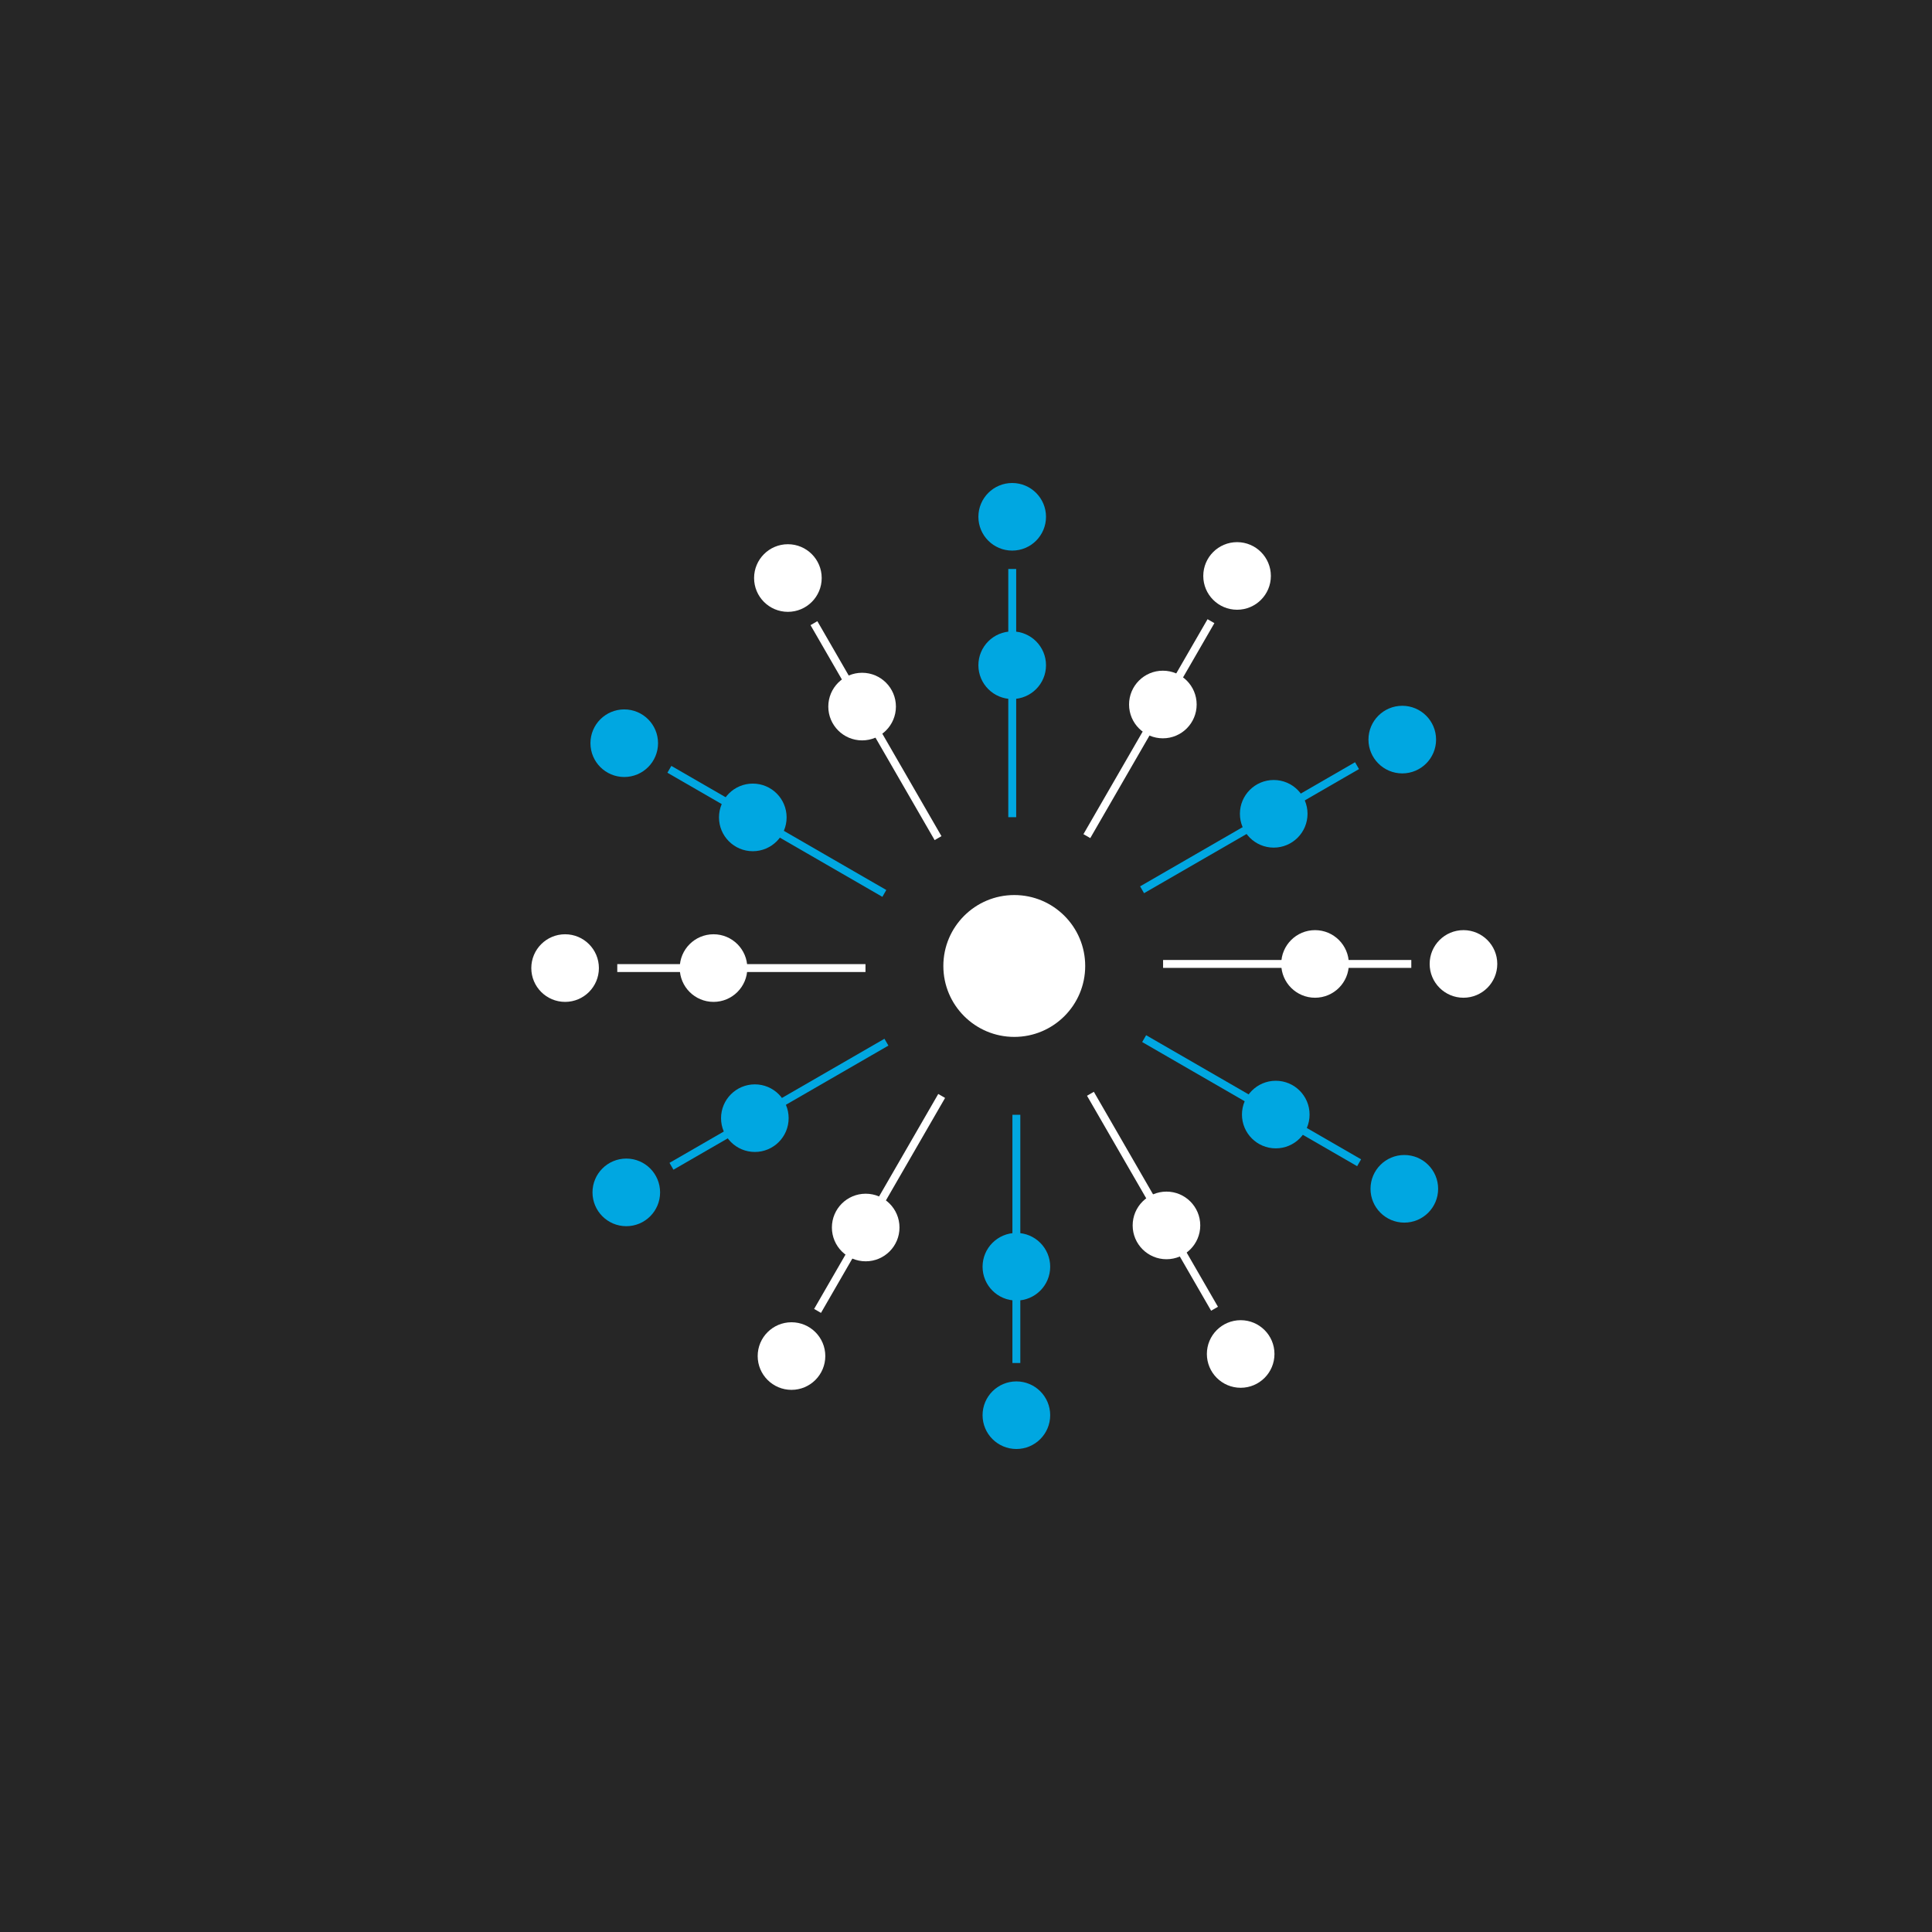
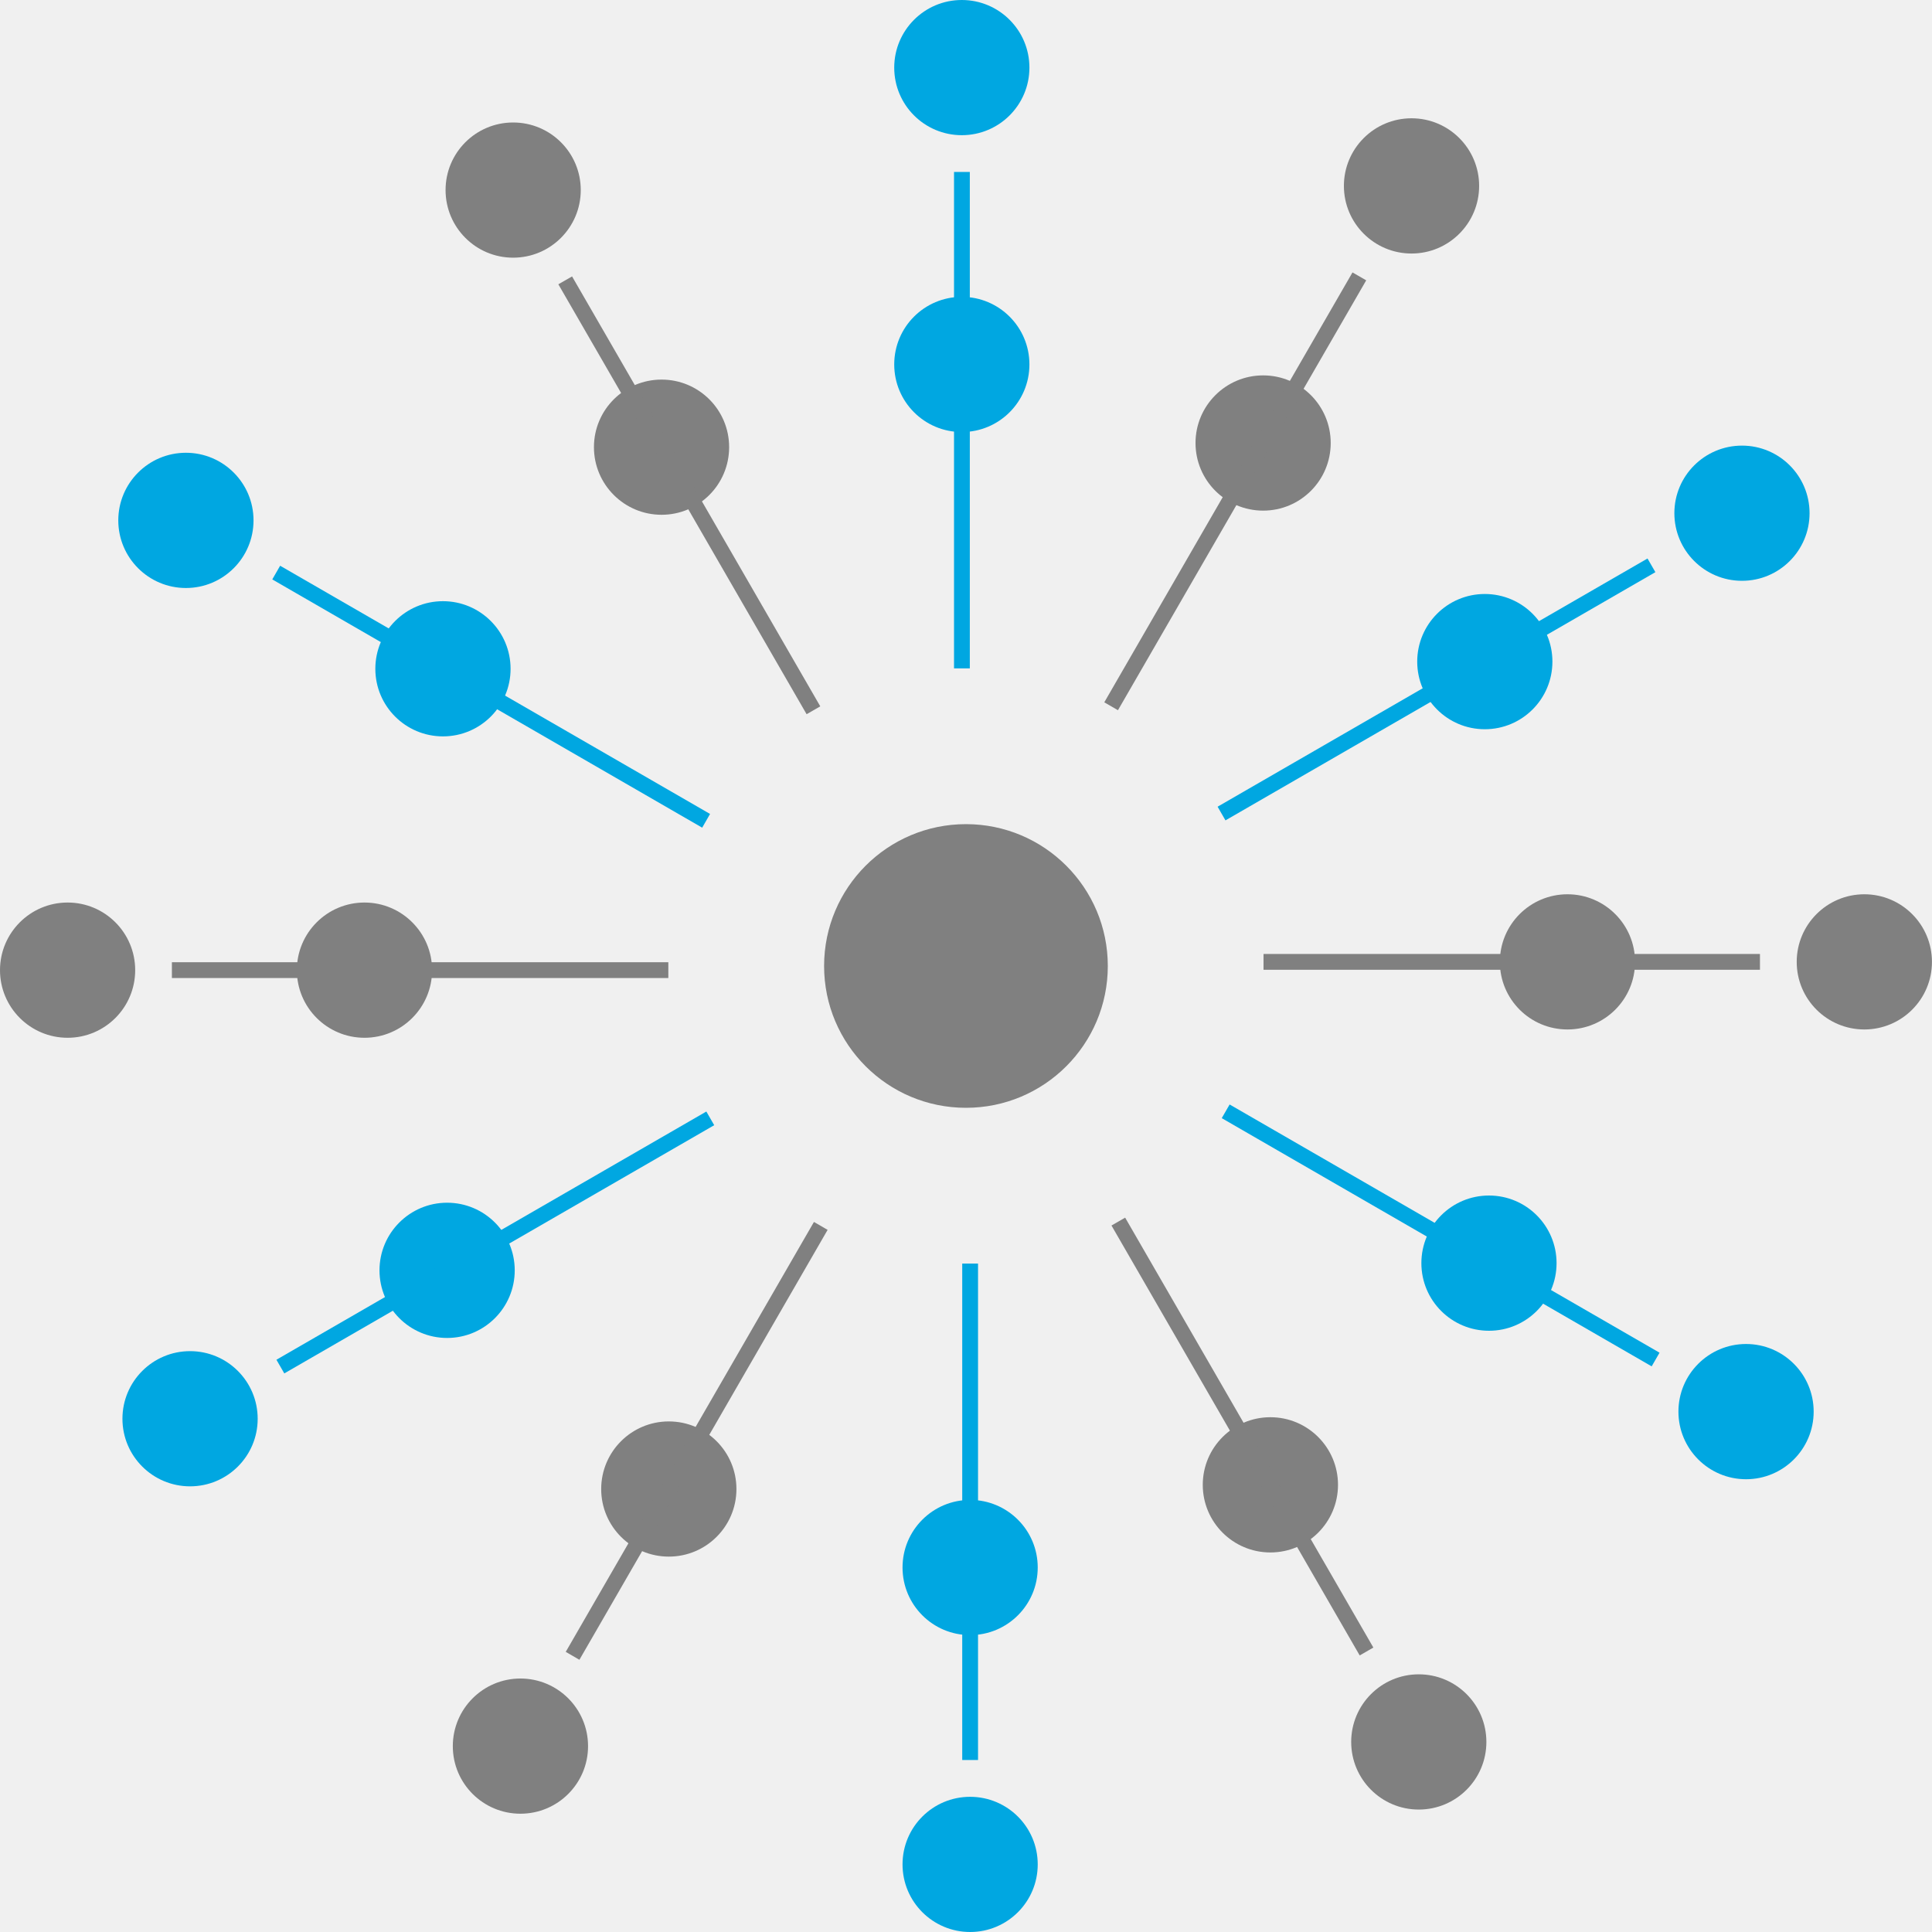
- <svg xmlns="http://www.w3.org/2000/svg" width="80" height="80" viewBox="0 0 80 80" fill="none">
-   <rect width="80" height="80" fill="#262626" />
-   <path d="M58.065 32.025C58.838 32.025 59.465 31.398 59.465 30.625C59.465 29.852 58.838 29.225 58.065 29.225C57.292 29.225 56.665 29.852 56.665 30.625C56.665 31.398 57.292 32.025 58.065 32.025Z" fill="#00A7E1" />
-   <path d="M52.742 35.098C53.515 35.098 54.142 34.471 54.142 33.698C54.142 32.925 53.515 32.298 52.742 32.298C51.969 32.298 51.342 32.925 51.342 33.698C51.342 34.471 51.969 35.098 52.742 35.098Z" fill="#00A7E1" />
-   <path d="M56.11 31.562L47.209 36.702L47.373 36.985L56.273 31.846L56.11 31.562Z" fill="#00A7E1" />
-   <path d="M58.15 50.626C58.923 50.626 59.55 49.999 59.55 49.226C59.55 48.453 58.923 47.826 58.15 47.826C57.377 47.826 56.75 48.453 56.75 49.226C56.75 49.999 57.377 50.626 58.15 50.626Z" fill="#00A7E1" />
-   <path d="M52.827 47.551C53.6 47.551 54.227 46.925 54.227 46.152C54.227 45.379 53.6 44.752 52.827 44.752C52.054 44.752 51.427 45.379 51.427 46.152C51.427 46.925 52.054 47.551 52.827 47.551Z" fill="#00A7E1" />
-   <path d="M47.459 42.866L47.295 43.149L56.196 48.289L56.36 48.005L47.459 42.866Z" fill="#00A7E1" />
-   <path d="M40.686 58.6C40.686 57.827 41.313 57.201 42.086 57.201C42.859 57.201 43.486 57.827 43.486 58.6C43.486 59.374 42.859 60 42.086 60C41.313 59.999 40.686 59.374 40.686 58.6Z" fill="#00A7E1" />
-   <path d="M42.086 53.853C42.859 53.853 43.486 53.226 43.486 52.453C43.486 51.68 42.859 51.053 42.086 51.053C41.313 51.053 40.686 51.68 40.686 52.453C40.686 53.226 41.313 53.853 42.086 53.853Z" fill="#00A7E1" />
-   <path d="M42.249 46.161H41.922V56.439H42.249V46.161Z" fill="#00A7E1" />
-   <path d="M25.934 50.774C26.707 50.774 27.333 50.147 27.333 49.374C27.333 48.601 26.707 47.974 25.934 47.974C25.161 47.974 24.534 48.601 24.534 49.374C24.534 50.147 25.161 50.774 25.934 50.774Z" fill="#00A7E1" />
-   <path d="M31.257 47.7C32.03 47.7 32.656 47.074 32.656 46.301C32.656 45.528 32.03 44.901 31.257 44.901C30.484 44.901 29.857 45.528 29.857 46.301C29.857 47.074 30.484 47.7 31.257 47.7Z" fill="#00A7E1" />
-   <path d="M36.623 43.013L27.722 48.152L27.886 48.435L36.787 43.296L36.623 43.013Z" fill="#00A7E1" />
-   <path d="M25.849 32.174C26.622 32.174 27.248 31.547 27.248 30.774C27.248 30.001 26.622 29.375 25.849 29.375C25.076 29.375 24.449 30.001 24.449 30.774C24.449 31.547 25.076 32.174 25.849 32.174Z" fill="#00A7E1" />
-   <path d="M31.172 35.247C31.945 35.247 32.572 34.62 32.572 33.847C32.572 33.074 31.945 32.447 31.172 32.447C30.399 32.447 29.772 33.074 29.772 33.847C29.772 34.62 30.399 35.247 31.172 35.247Z" fill="#00A7E1" />
-   <path d="M27.799 31.714L27.636 31.997L36.537 37.136L36.7 36.853L27.799 31.714Z" fill="#00A7E1" />
-   <path d="M41.913 22.799C42.686 22.799 43.313 22.173 43.313 21.4C43.313 20.627 42.686 20 41.913 20C41.14 20 40.513 20.627 40.513 21.4C40.513 22.173 41.14 22.799 41.913 22.799Z" fill="#00A7E1" />
-   <path d="M41.913 28.945C42.686 28.945 43.313 28.319 43.313 27.546C43.313 26.773 42.686 26.146 41.913 26.146C41.14 26.146 40.513 26.773 40.513 27.546C40.513 28.319 41.14 28.945 41.913 28.945Z" fill="#00A7E1" />
-   <path d="M42.078 23.56H41.751V33.838H42.078V23.56Z" fill="#00A7E1" />
-   <path d="M51.225 25.248C51.998 25.248 52.624 24.622 52.624 23.849C52.624 23.075 51.998 22.449 51.225 22.449C50.452 22.449 49.825 23.075 49.825 23.849C49.825 24.622 50.452 25.248 51.225 25.248Z" fill="white" />
-   <path d="M48.152 30.572C48.925 30.572 49.551 29.945 49.551 29.172C49.551 28.399 48.925 27.772 48.152 27.772C47.379 27.772 46.752 28.399 46.752 29.172C46.752 29.945 47.379 30.572 48.152 30.572Z" fill="white" />
-   <path d="M50.002 25.64L44.863 34.541L45.146 34.704L50.285 25.803L50.002 25.64Z" fill="white" />
-   <path d="M60.599 41.314C61.372 41.314 61.999 40.688 61.999 39.914C61.999 39.141 61.372 38.515 60.599 38.515C59.826 38.515 59.199 39.141 59.199 39.914C59.199 40.688 59.826 41.314 60.599 41.314Z" fill="white" />
-   <path d="M54.453 41.314C55.226 41.314 55.853 40.688 55.853 39.914C55.853 39.141 55.226 38.515 54.453 38.515C53.68 38.515 53.053 39.141 53.053 39.914C53.053 40.688 53.68 41.314 54.453 41.314Z" fill="white" />
-   <path d="M58.439 39.751H48.161V40.078H58.439V39.751Z" fill="white" />
-   <path d="M51.374 57.465C52.147 57.465 52.773 56.838 52.773 56.065C52.773 55.292 52.147 54.666 51.374 54.666C50.601 54.666 49.974 55.292 49.974 56.065C49.974 56.838 50.601 57.465 51.374 57.465Z" fill="white" />
-   <path d="M48.301 52.142C49.074 52.142 49.7 51.515 49.7 50.742C49.7 49.969 49.074 49.342 48.301 49.342C47.528 49.342 46.901 49.969 46.901 50.742C46.901 51.515 47.528 52.142 48.301 52.142Z" fill="white" />
-   <path d="M45.294 45.209L45.011 45.373L50.15 54.274L50.433 54.111L45.294 45.209Z" fill="white" />
-   <path d="M32.774 57.551C33.547 57.551 34.174 56.924 34.174 56.151C34.174 55.378 33.547 54.752 32.774 54.752C32.001 54.752 31.374 55.378 31.374 56.151C31.374 56.924 32.001 57.551 32.774 57.551Z" fill="white" />
-   <path d="M35.847 52.228C36.62 52.228 37.246 51.602 37.246 50.828C37.246 50.055 36.62 49.429 35.847 49.429C35.074 49.429 34.447 50.055 34.447 50.828C34.447 51.602 35.074 52.228 35.847 52.228Z" fill="white" />
-   <path d="M38.851 45.299L33.711 54.2L33.995 54.364L39.134 45.463L38.851 45.299Z" fill="white" />
-   <path d="M23.4 41.486C24.173 41.486 24.799 40.859 24.799 40.086C24.799 39.313 24.173 38.686 23.4 38.686C22.627 38.686 22 39.313 22 40.086C22 40.859 22.627 41.486 23.4 41.486Z" fill="white" />
-   <path d="M29.546 41.486C30.319 41.486 30.945 40.859 30.945 40.086C30.945 39.313 30.319 38.686 29.546 38.686C28.772 38.686 28.146 39.313 28.146 40.086C28.146 40.859 28.772 41.486 29.546 41.486Z" fill="white" />
-   <path d="M35.838 39.922H25.56V40.249H35.838V39.922Z" fill="white" />
-   <path d="M32.625 25.335C33.398 25.335 34.025 24.708 34.025 23.935C34.025 23.162 33.398 22.535 32.625 22.535C31.852 22.535 31.225 23.162 31.225 23.935C31.225 24.708 31.852 25.335 32.625 25.335Z" fill="white" />
-   <path d="M35.698 30.658C36.471 30.658 37.098 30.031 37.098 29.258C37.098 28.485 36.471 27.858 35.698 27.858C34.925 27.858 34.298 28.485 34.298 29.258C34.298 30.031 34.925 30.658 35.698 30.658Z" fill="white" />
-   <path d="M33.845 25.722L33.562 25.886L38.701 34.787L38.984 34.623L33.845 25.722Z" fill="white" />
-   <path d="M41.999 42.936C43.621 42.936 44.936 41.621 44.936 39.999C44.936 38.377 43.621 37.062 41.999 37.062C40.377 37.062 39.062 38.377 39.062 39.999C39.062 41.621 40.377 42.936 41.999 42.936Z" fill="white" />
+ <svg xmlns="http://www.w3.org/2000/svg" width="40" height="40" viewBox="0 0 40 40" fill="none">
+   <path d="M36.066 12.025C36.839 12.025 37.465 11.398 37.465 10.625C37.465 9.852 36.839 9.226 36.066 9.226C35.293 9.226 34.666 9.852 34.666 10.625C34.666 11.398 35.293 12.025 36.066 12.025Z" fill="#00A7E1" />
+   <path d="M30.741 15.098C31.515 15.098 32.141 14.471 32.141 13.698C32.141 12.925 31.515 12.298 30.741 12.298C29.968 12.298 29.342 12.925 29.342 13.698C29.342 14.471 29.968 15.098 30.741 15.098Z" fill="#00A7E1" />
+   <path d="M34.11 11.563L25.209 16.702L25.372 16.985L34.273 11.846L34.11 11.563Z" fill="#00A7E1" />
+   <path d="M36.15 30.626C36.923 30.626 37.55 29.999 37.55 29.226C37.55 28.453 36.923 27.826 36.15 27.826C35.377 27.826 34.75 28.453 34.75 29.226C34.75 29.999 35.377 30.626 36.15 30.626Z" fill="#00A7E1" />
+   <path d="M30.828 27.552C31.601 27.552 32.227 26.925 32.227 26.152C32.227 25.379 31.601 24.752 30.828 24.752C30.054 24.752 29.428 25.379 29.428 26.152C29.428 26.925 30.054 27.552 30.828 27.552Z" fill="#00A7E1" />
+   <path d="M25.458 22.867L25.295 23.15L34.196 28.289L34.359 28.006L25.458 22.867Z" fill="#00A7E1" />
+   <path d="M18.686 38.6C18.686 37.827 19.312 37.201 20.085 37.201C20.858 37.201 21.485 37.827 21.485 38.6C21.485 39.374 20.858 40 20.085 40C19.312 39.999 18.686 39.374 18.686 38.6Z" fill="#00A7E1" />
+   <path d="M20.085 33.853C20.858 33.853 21.485 33.227 21.485 32.453C21.485 31.68 20.858 31.054 20.085 31.054C19.312 31.054 18.686 31.68 18.686 32.453C18.686 33.227 19.312 33.853 20.085 33.853Z" fill="#00A7E1" />
+   <path d="M20.249 26.161H19.922V36.439H20.249V26.161Z" fill="#00A7E1" />
+   <path d="M3.935 30.773C4.708 30.773 5.335 30.147 5.335 29.374C5.335 28.601 4.708 27.974 3.935 27.974C3.162 27.974 2.535 28.601 2.535 29.374C2.535 30.147 3.162 30.773 3.935 30.773Z" fill="#00A7E1" />
+   <path d="M9.257 27.701C10.03 27.701 10.657 27.074 10.657 26.301C10.657 25.528 10.03 24.901 9.257 24.901C8.484 24.901 7.857 25.528 7.857 26.301C7.857 27.074 8.484 27.701 9.257 27.701Z" fill="#00A7E1" />
+   <path d="M14.624 23.013L5.723 28.152L5.886 28.435L14.787 23.296L14.624 23.013Z" fill="#00A7E1" />
+   <path d="M3.849 12.174C4.622 12.174 5.249 11.547 5.249 10.774C5.249 10.001 4.622 9.374 3.849 9.374C3.076 9.374 2.449 10.001 2.449 10.774C2.449 11.547 3.076 12.174 3.849 12.174Z" fill="#00A7E1" />
+   <path d="M9.171 15.246C9.944 15.246 10.571 14.62 10.571 13.847C10.571 13.074 9.944 12.447 9.171 12.447C8.398 12.447 7.771 13.074 7.771 13.847C7.771 14.62 8.398 15.246 9.171 15.246Z" fill="#00A7E1" />
+   <path d="M5.8 11.713L5.637 11.996L14.538 17.136L14.701 16.852L5.8 11.713Z" fill="#00A7E1" />
+   <path d="M19.913 2.799C20.686 2.799 21.313 2.173 21.313 1.4C21.313 0.627 20.686 0 19.913 0C19.14 0 18.514 0.627 18.514 1.4C18.514 2.173 19.14 2.799 19.913 2.799Z" fill="#00A7E1" />
+   <path d="M19.913 8.945C20.686 8.945 21.313 8.319 21.313 7.545C21.313 6.772 20.686 6.146 19.913 6.146C19.14 6.146 18.514 6.772 18.514 7.545C18.514 8.319 19.14 8.945 19.913 8.945Z" fill="#00A7E1" />
+   <path d="M20.079 3.56H19.752V13.838H20.079V3.56Z" fill="#00A7E1" />
+   <path d="M29.224 5.249C29.997 5.249 30.624 4.622 30.624 3.849C30.624 3.076 29.997 2.449 29.224 2.449C28.451 2.449 27.824 3.076 27.824 3.849C27.824 4.622 28.451 5.249 29.224 5.249Z" fill="grey" />
+   <path d="M26.152 10.572C26.925 10.572 27.551 9.945 27.551 9.172C27.551 8.399 26.925 7.772 26.152 7.772C25.379 7.772 24.752 8.399 24.752 9.172C24.752 9.945 25.379 10.572 26.152 10.572Z" fill="grey" />
+   <path d="M28.002 5.64L22.863 14.541L23.146 14.704L28.286 5.804L28.002 5.64Z" fill="grey" />
+   <path d="M38.599 21.314C39.372 21.314 39.999 20.688 39.999 19.915C39.999 19.142 39.372 18.515 38.599 18.515C37.826 18.515 37.199 19.142 37.199 19.915C37.199 20.688 37.826 21.314 38.599 21.314Z" fill="grey" />
+   <path d="M32.453 21.314C33.225 21.314 33.852 20.688 33.852 19.915C33.852 19.142 33.225 18.515 32.453 18.515C31.679 18.515 31.053 19.142 31.053 19.915C31.053 20.688 31.679 21.314 32.453 21.314Z" fill="grey" />
+   <path d="M36.438 19.751H26.16V20.078H36.438V19.751Z" fill="grey" />
+   <path d="M29.374 37.465C30.147 37.465 30.774 36.838 30.774 36.065C30.774 35.292 30.147 34.665 29.374 34.665C28.601 34.665 27.975 35.292 27.975 36.065C27.975 36.838 28.601 37.465 29.374 37.465Z" fill="grey" />
+   <path d="M26.302 32.142C27.075 32.142 27.702 31.515 27.702 30.742C27.702 29.969 27.075 29.342 26.302 29.342C25.529 29.342 24.902 29.969 24.902 30.742C24.902 31.515 25.529 32.142 26.302 32.142Z" fill="grey" />
+   <path d="M23.295 25.21L23.012 25.373L28.151 34.274L28.434 34.111L23.295 25.21Z" fill="grey" />
+   <path d="M10.775 37.551C11.548 37.551 12.175 36.925 12.175 36.152C12.175 35.379 11.548 34.752 10.775 34.752C10.002 34.752 9.375 35.379 9.375 36.152C9.375 36.925 10.002 37.551 10.775 37.551Z" fill="grey" />
+   <path d="M13.847 32.228C14.62 32.228 15.247 31.602 15.247 30.829C15.247 30.056 14.62 29.429 13.847 29.429C13.074 29.429 12.447 30.056 12.447 30.829C12.447 31.602 13.074 32.228 13.847 32.228Z" fill="grey" />
+   <path d="M16.852 25.299L11.713 34.2L11.996 34.364L17.135 25.463L16.852 25.299Z" fill="grey" />
+   <path d="M1.4 21.486C2.173 21.486 2.799 20.859 2.799 20.086C2.799 19.313 2.173 18.686 1.4 18.686C0.627 18.686 0 19.313 0 20.086C0 20.859 0.627 21.486 1.4 21.486Z" fill="grey" />
+   <path d="M7.546 21.486C8.319 21.486 8.946 20.859 8.946 20.086C8.946 19.313 8.319 18.686 7.546 18.686C6.773 18.686 6.146 19.313 6.146 20.086C6.146 20.859 6.773 21.486 7.546 21.486Z" fill="grey" />
+   <path d="M13.837 19.922H3.559V20.249H13.837V19.922Z" fill="grey" />
+   <path d="M10.624 5.335C11.397 5.335 12.024 4.708 12.024 3.935C12.024 3.162 11.397 2.536 10.624 2.536C9.851 2.536 9.225 3.162 9.225 3.935C9.225 4.708 9.851 5.335 10.624 5.335Z" fill="grey" />
+   <path d="M13.697 10.658C14.47 10.658 15.096 10.031 15.096 9.258C15.096 8.485 14.47 7.859 13.697 7.859C12.924 7.859 12.297 8.485 12.297 9.258C12.297 10.031 12.924 10.658 13.697 10.658Z" fill="grey" />
+   <path d="M11.844 5.723L11.56 5.886L16.7 14.787L16.983 14.624L11.844 5.723Z" fill="grey" />
+   <path d="M19.999 22.936C21.621 22.936 22.936 21.622 22.936 20C22.936 18.378 21.621 17.063 19.999 17.063C18.377 17.063 17.062 18.378 17.062 20C17.062 21.622 18.377 22.936 19.999 22.936Z" fill="grey" />
</svg>
